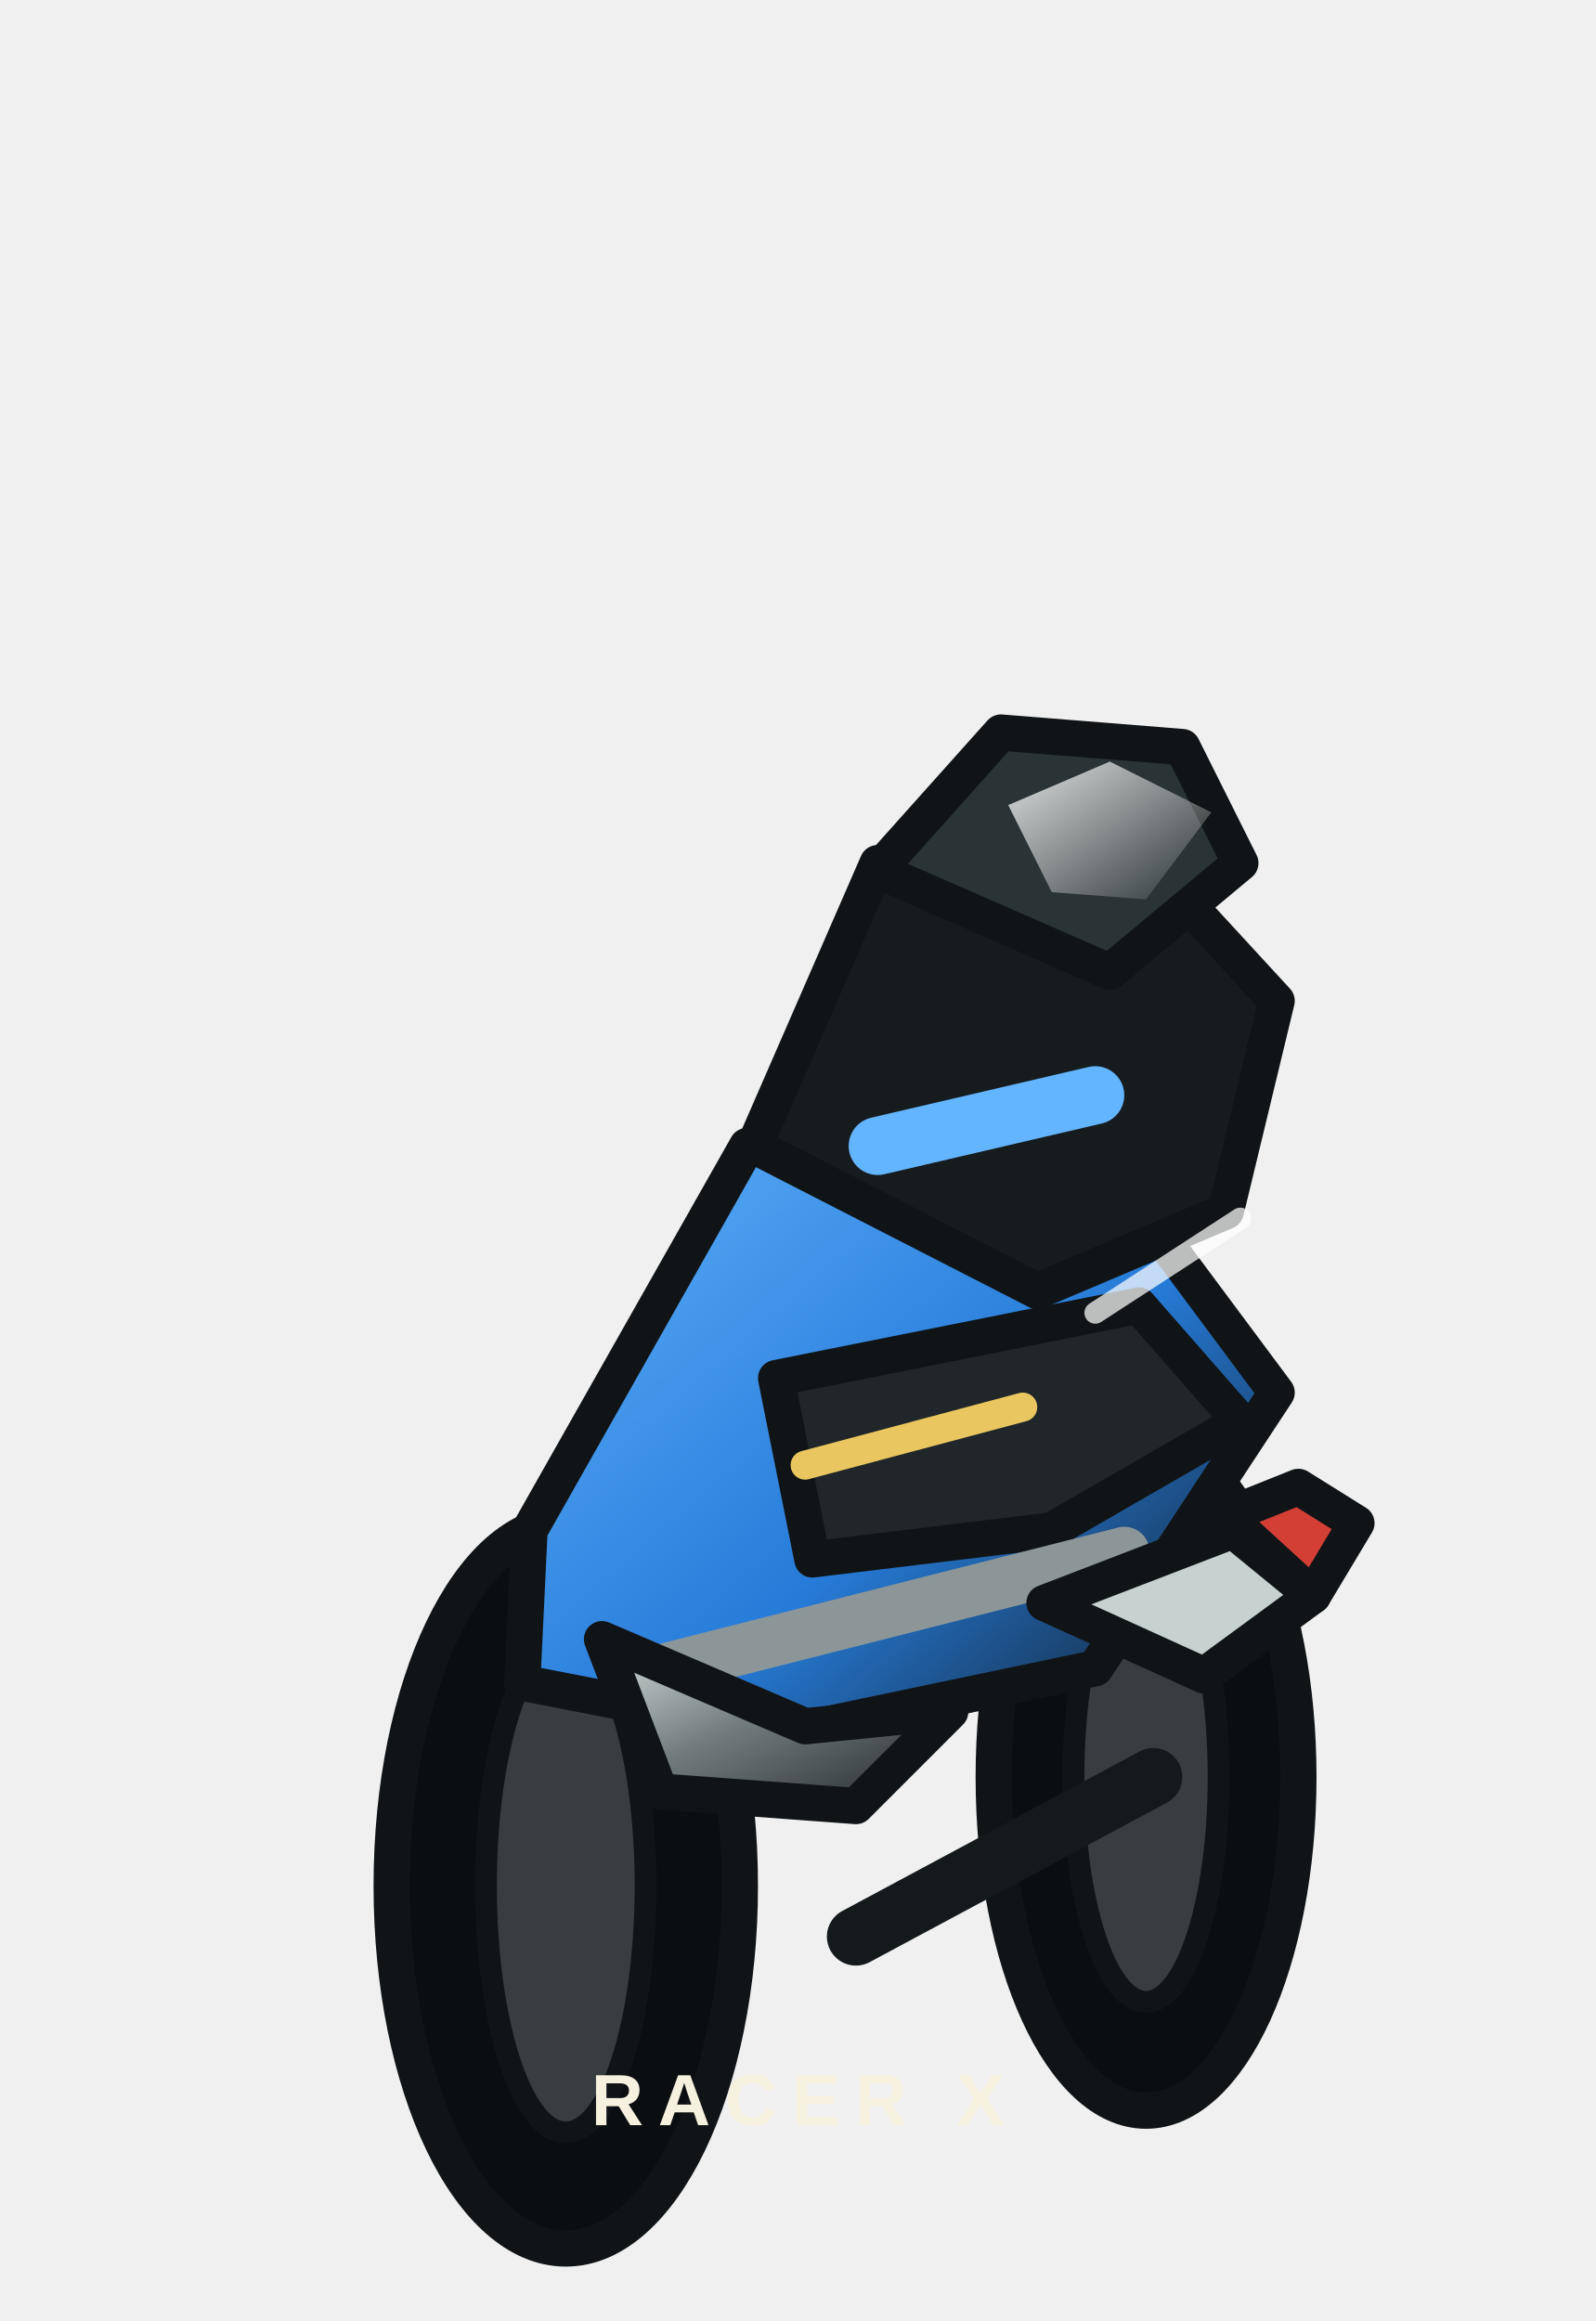
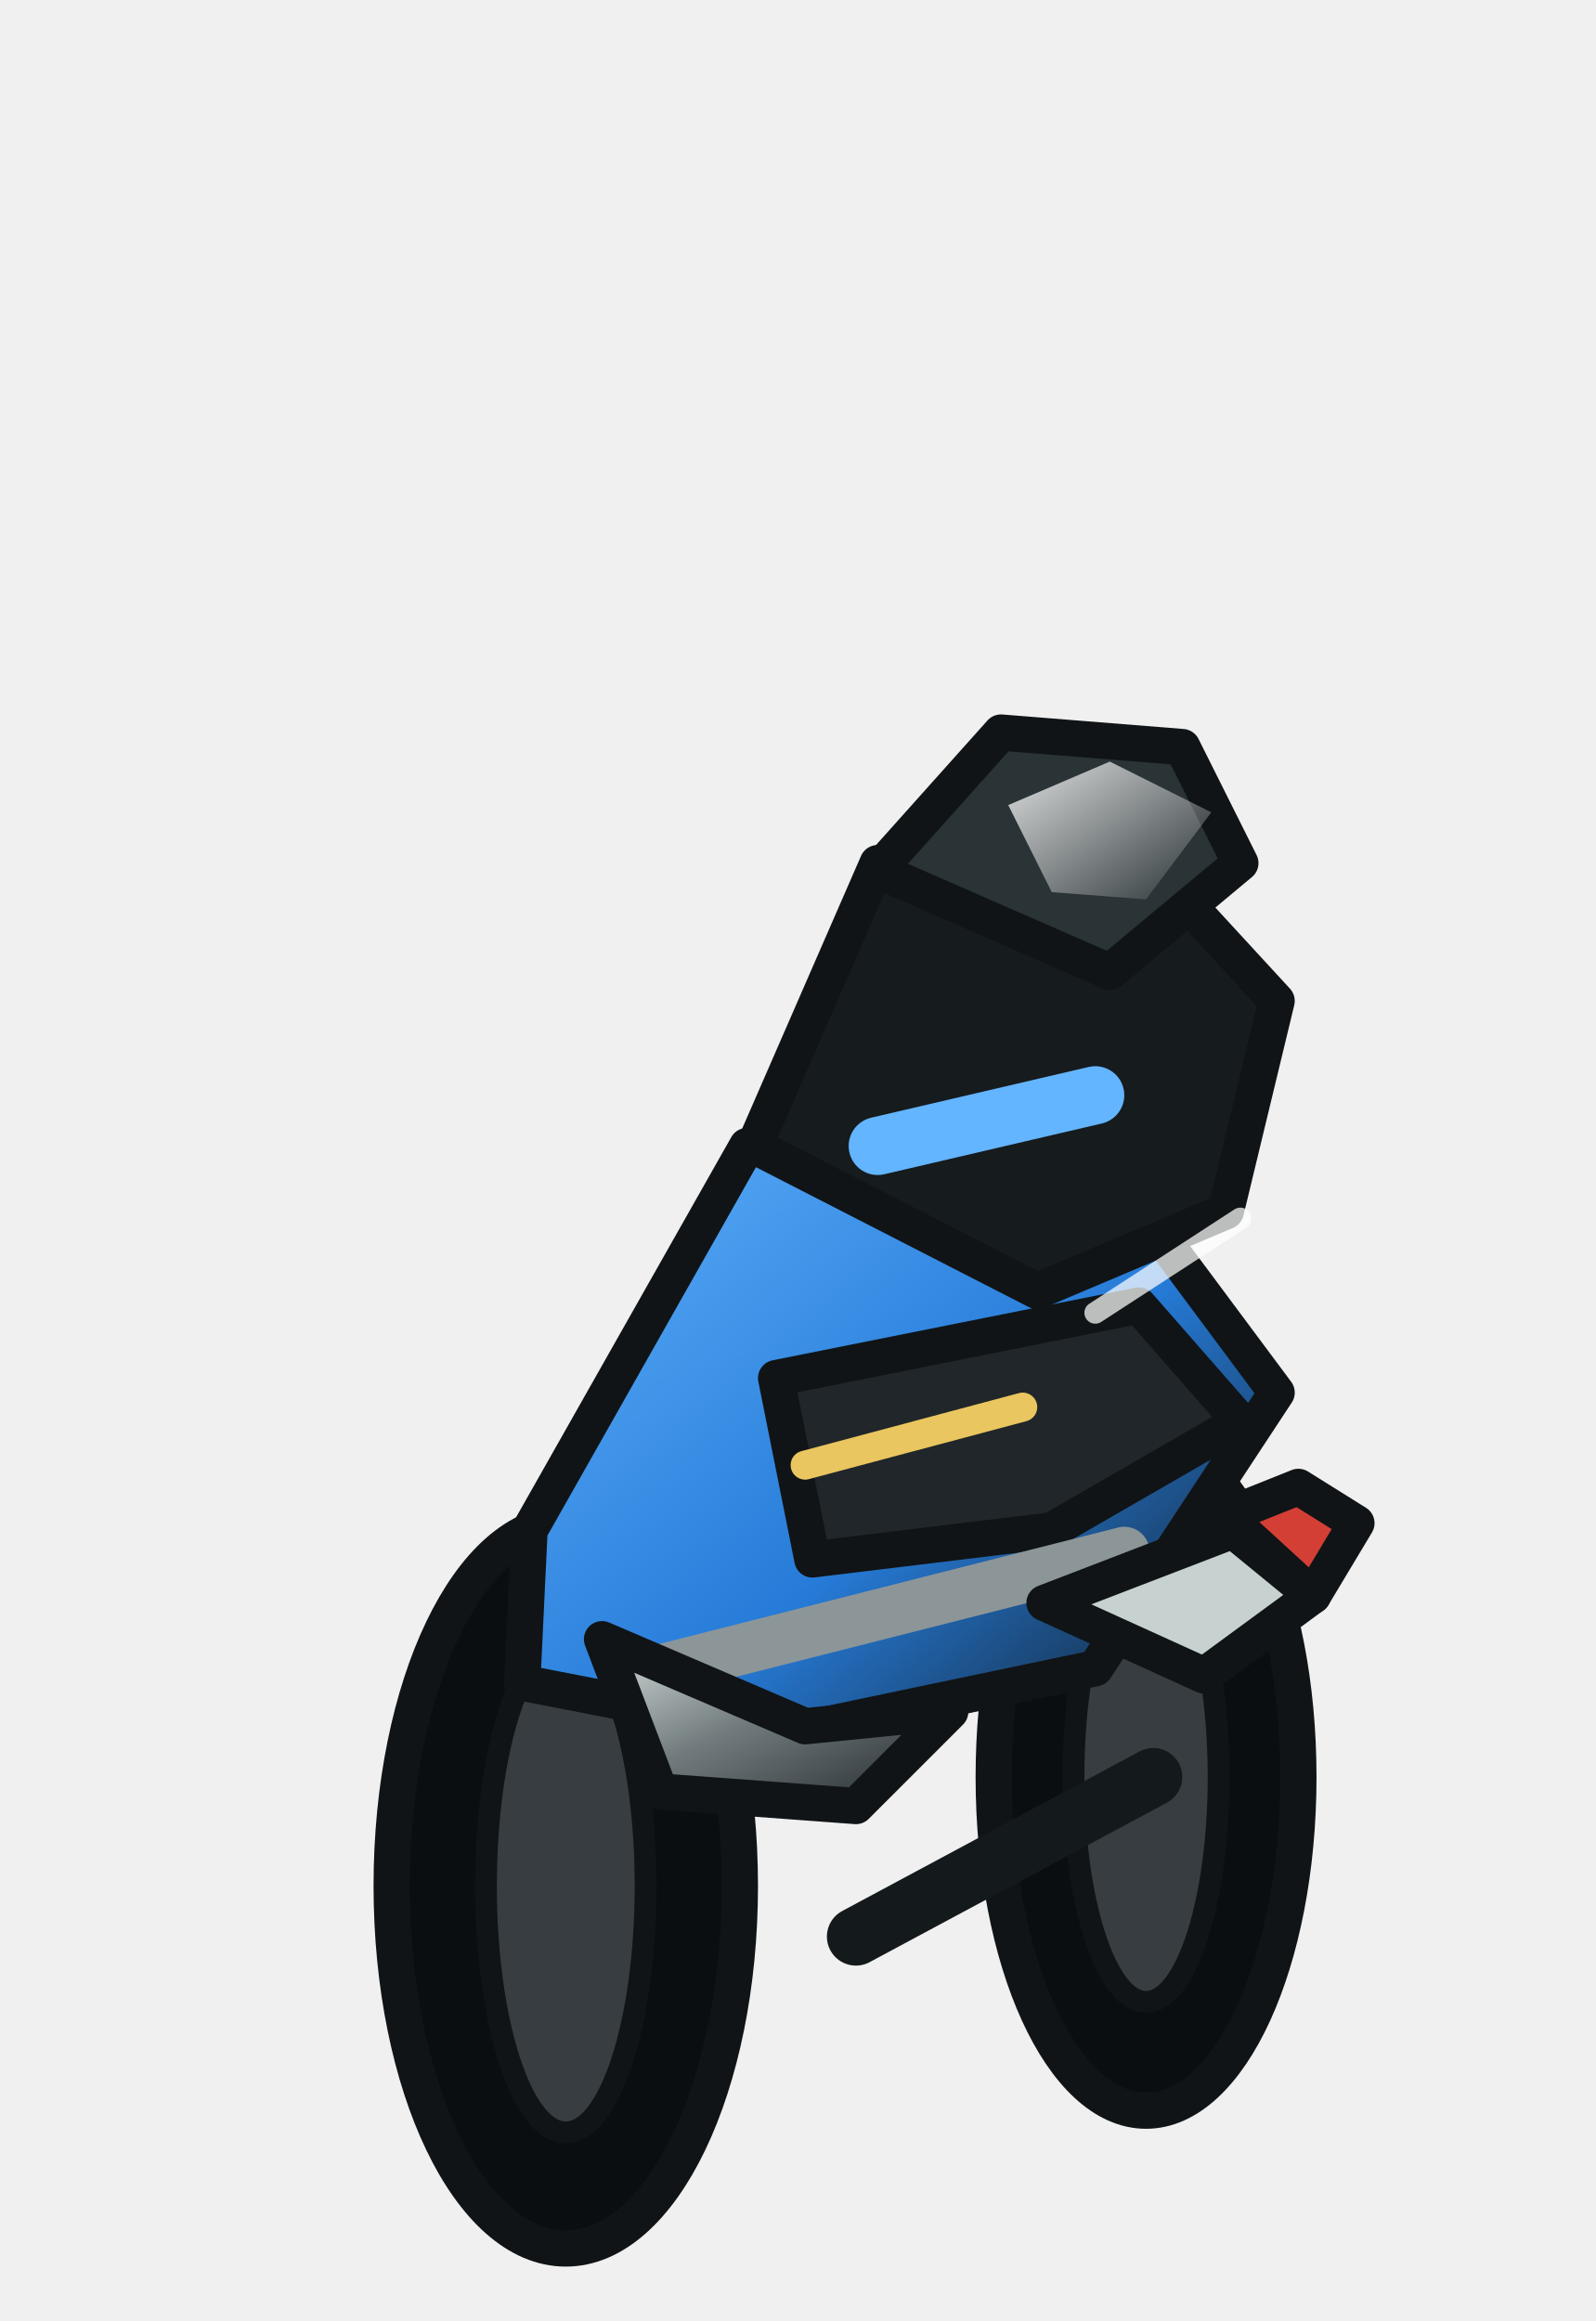
<svg xmlns="http://www.w3.org/2000/svg" width="220" height="320" viewBox="0 0 220 320">
  <defs>
    <linearGradient id="p" x1="0" y1="0" x2="1" y2="1">
      <stop offset="0" stop-color="#63b5ff" />
      <stop offset=".58" stop-color="#267bd8" />
      <stop offset="1" stop-color="#101416" />
    </linearGradient>
    <linearGradient id="m" x1="0" y1="0" x2="1" y2="1">
      <stop offset="0" stop-color="#d9e1df" />
      <stop offset=".45" stop-color="#727c7e" />
      <stop offset="1" stop-color="#202529" />
    </linearGradient>
    <linearGradient id="g" x1="0" y1="0" x2="1" y2="1">
      <stop offset="0" stop-color="#ffffff" stop-opacity=".85" />
      <stop offset="1" stop-color="#ffffff" stop-opacity="0" />
    </linearGradient>
  </defs>
  <g stroke="#101416" stroke-width="5" stroke-linejoin="round" stroke-linecap="round">
    <ellipse cx="78" cy="260" rx="24" ry="50" fill="#0b0e10" />
    <ellipse cx="158" cy="245" rx="21" ry="46" fill="#0b0e10" />
    <ellipse cx="78" cy="260" rx="11" ry="34" fill="#373d40" stroke-width="3" />
    <ellipse cx="158" cy="245" rx="10" ry="31" fill="#373d40" stroke-width="3" />
    <path d="M73 211 L103 158 L144 149 L176 192 L151 230 L108 239 L72 232 Z" fill="url(#p)" />
    <path d="M104 158 L121 119 L153 113 L176 138 L169 167 L143 178 Z" fill="#161b1e" />
    <path d="M121 120 L138 101 L163 103 L171 119 L153 134 Z" fill="#2a3336" />
    <path d="M139 111 L153 105 L167 112 L158 124 L145 123 Z" fill="url(#g)" stroke="none" />
    <path d="M107 190 L157 180 L171 196 L145 211 L112 215 Z" fill="#202629" />
    <path d="M88 231 L155 214" fill="none" stroke="#8c9698" stroke-width="7" />
    <path d="M83 226 L111 238 L131 236 L118 249 L91 247 Z" fill="url(#m)" />
    <path d="M144 221 L170 211 L181 220 L166 231 Z" fill="#c7d2d0" />
    <path d="M169 209 L179 205 L187 210 L181 220 Z" fill="#d43f35" />
    <path d="M151 181 L171 168" fill="none" stroke="#ffffff" stroke-width="3" opacity=".72" />
    <path d="M121 158 L151 151" fill="none" stroke="#63b5ff" stroke-width="8" />
    <path d="M111 202 L141 194" fill="none" stroke="#e9c65f" stroke-width="4" />
    <path d="M118 267 L159 245" fill="none" stroke="#14191b" stroke-width="8" />
  </g>
-   <text x="110" y="293" text-anchor="middle" font-family="Arial,sans-serif" font-size="10" font-weight="900" fill="#f6f0df" letter-spacing="2">RACER X</text>
</svg>
